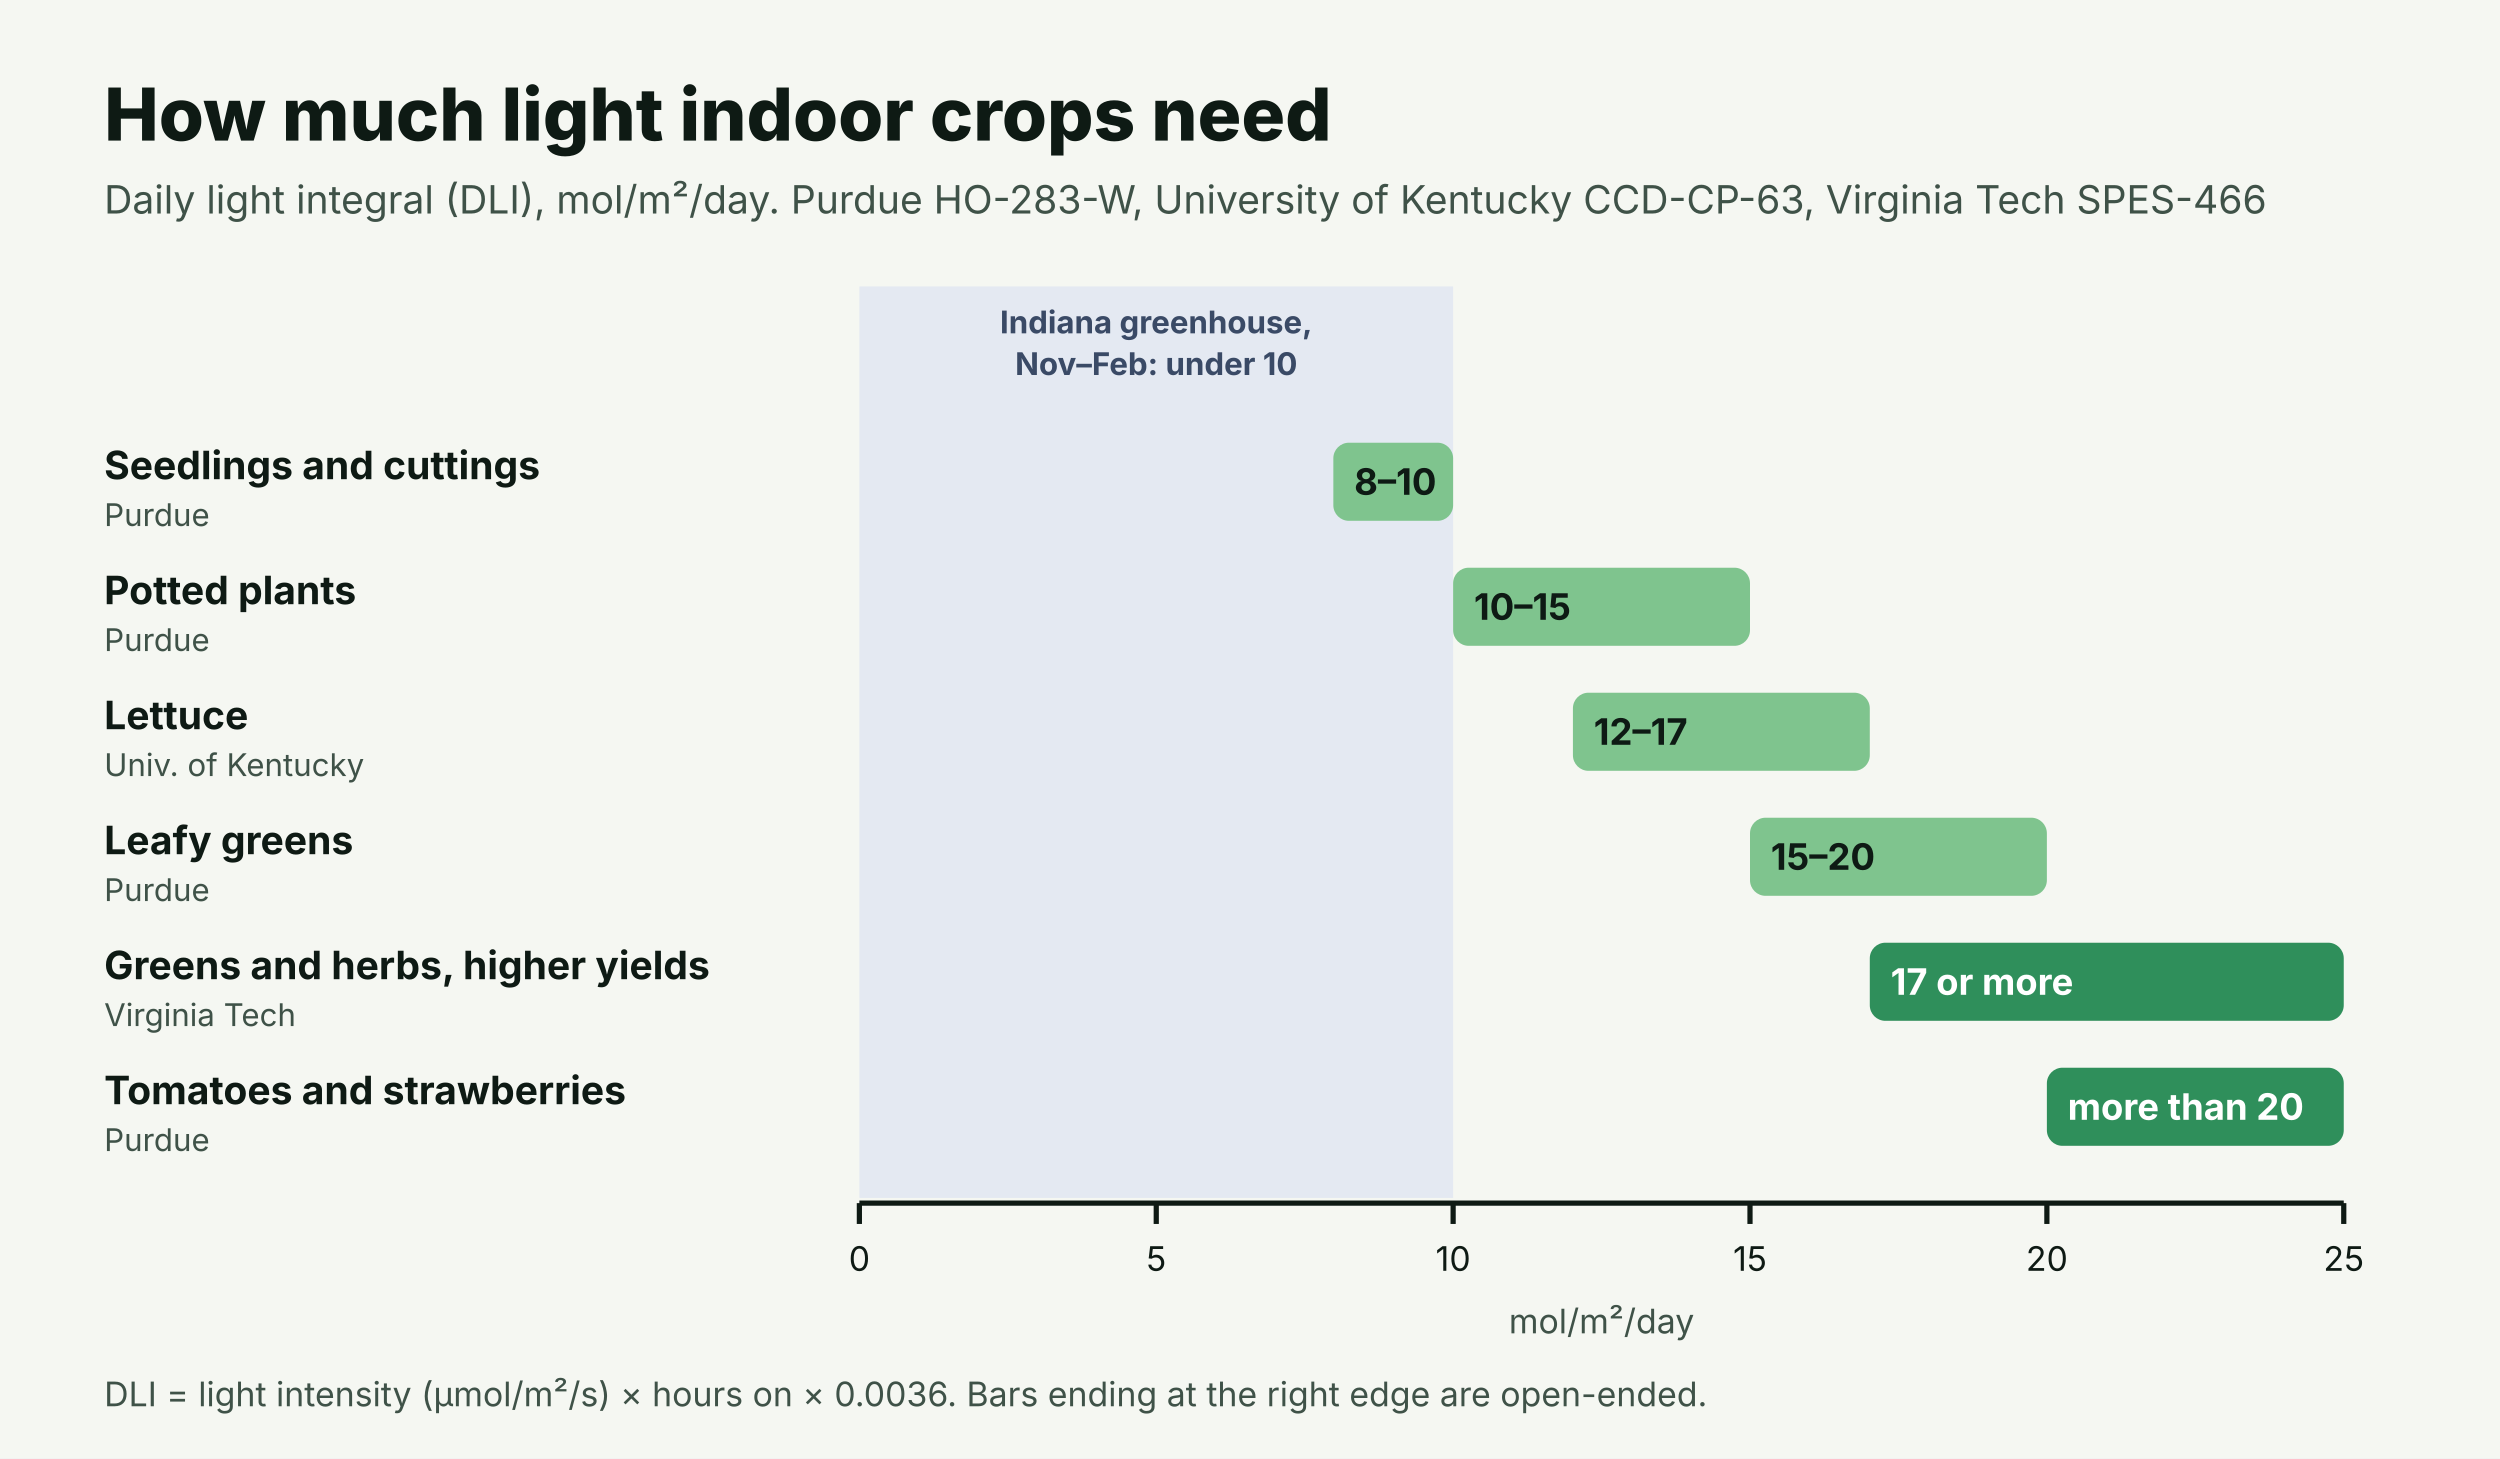
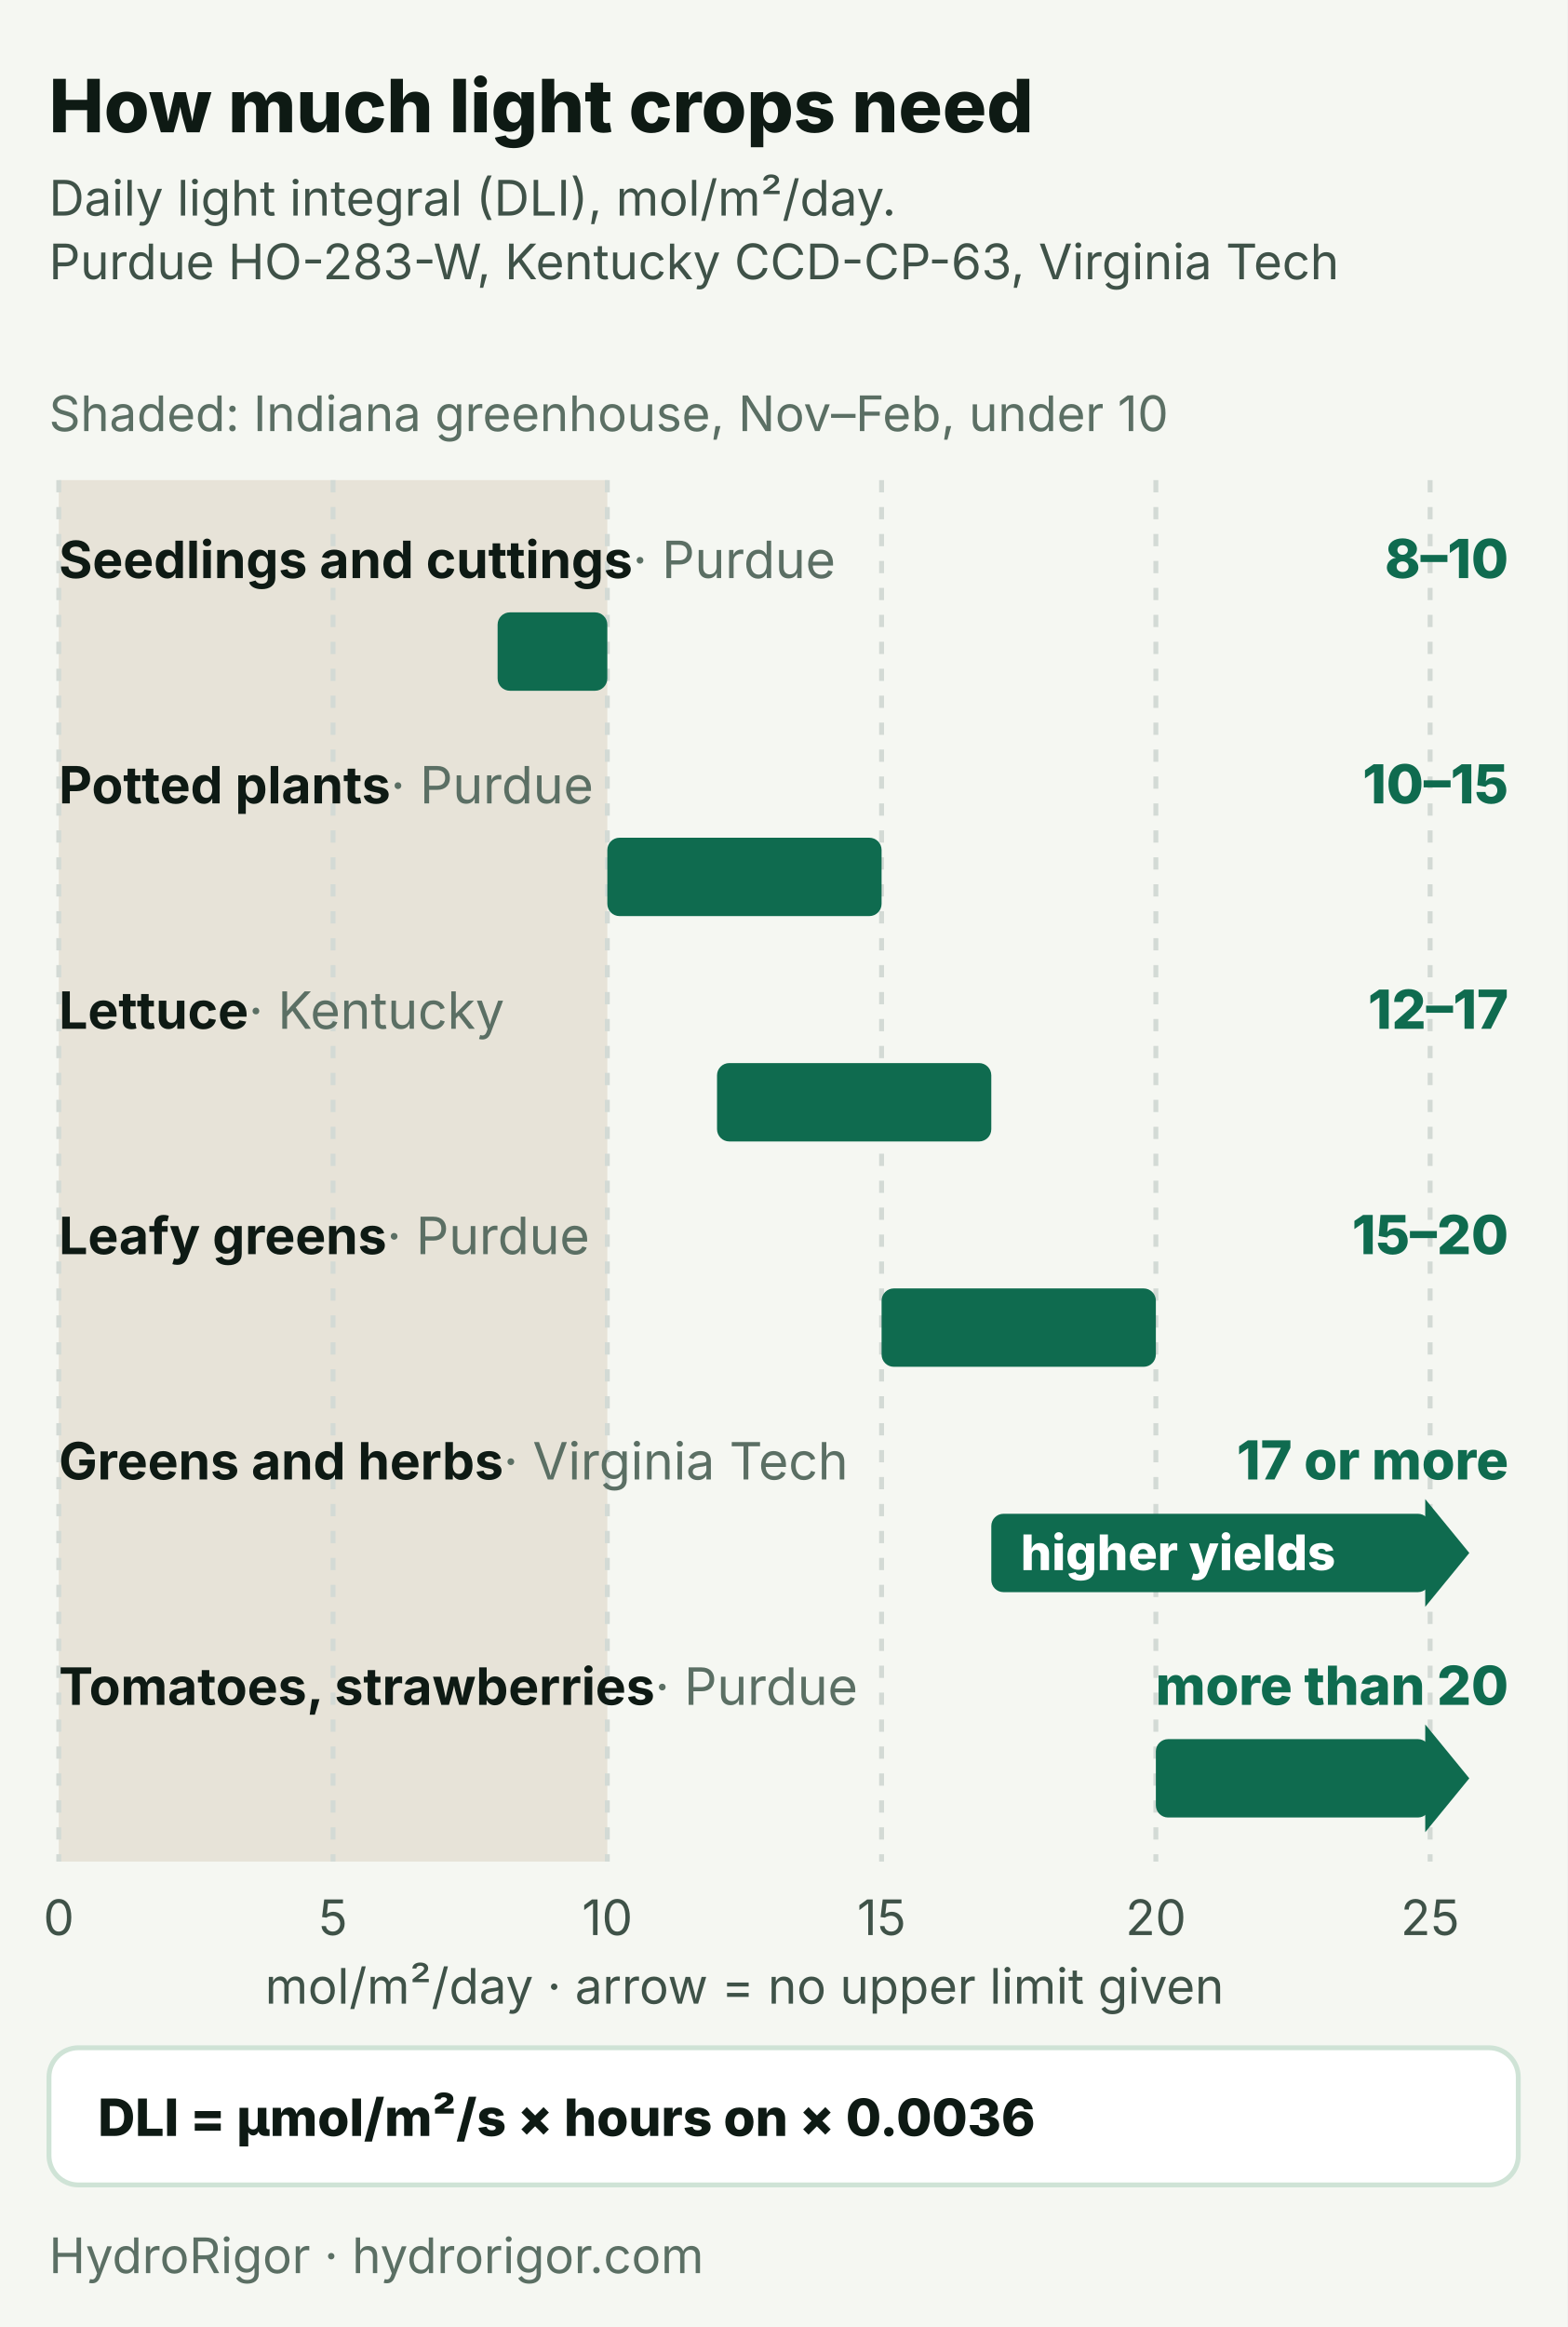
- <svg xmlns="http://www.w3.org/2000/svg" viewBox="0 0 960 560" width="960" height="560" role="img" aria-labelledby="t d">
-   <rect width="960" height="560" fill="#F5F7F2" />
-   <text x="40" y="54" font-family="Plus Jakarta Sans, Inter, Arial, sans-serif" font-size="28" font-weight="800" fill="#0E1A14">How much light indoor crops need</text>
-   <text x="40" y="82" font-family="Inter, Arial, sans-serif" font-size="15" fill="#3F5248">Daily light integral (DLI), mol/m²/day. Purdue HO-283-W, University of Kentucky CCD-CP-63, Virginia Tech SPES-466</text>
+ <svg xmlns="http://www.w3.org/2000/svg" viewBox="0 0 640 950" width="640" height="950" role="img" aria-labelledby="t d">
+   <rect width="640" height="950" fill="#F5F7F2" />
+   <text x="20" y="54" font-family="Plus Jakarta Sans, Inter, Arial, sans-serif" font-size="30" font-weight="800" fill="#0E1A14">How much light crops need</text>
  <g font-family="Inter, Arial, sans-serif">
-     <rect x="330.0" y="110" width="228" height="350" fill="#E4E9F2" />
-     <text x="444" y="128" font-size="12" font-weight="700" fill="#3A4A66" text-anchor="middle">Indiana greenhouse,</text>
-     <text x="444" y="144" font-size="12" font-weight="700" fill="#3A4A66" text-anchor="middle">Nov–Feb: under 10</text>
-     <text x="40" y="184" font-size="15" font-weight="700" fill="#0E1A14">Seedlings and cuttings</text>
-     <text x="40" y="202" font-size="12" fill="#3F5248">Purdue</text>
-     <rect x="512" y="170" width="46" height="30" rx="6" fill="#7FC48E" />
-     <text x="520" y="190" font-size="14" font-weight="700" fill="#0E1A14">8–10</text>
-     <text x="40" y="232" font-size="15" font-weight="700" fill="#0E1A14">Potted plants</text>
-     <text x="40" y="250" font-size="12" fill="#3F5248">Purdue</text>
-     <rect x="558" y="218" width="114" height="30" rx="6" fill="#7FC48E" />
-     <text x="566" y="238" font-size="14" font-weight="700" fill="#0E1A14">10–15</text>
-     <text x="40" y="280" font-size="15" font-weight="700" fill="#0E1A14">Lettuce</text>
-     <text x="40" y="298" font-size="12" fill="#3F5248">Univ. of Kentucky</text>
-     <rect x="604" y="266" width="114" height="30" rx="6" fill="#7FC48E" />
-     <text x="612" y="286" font-size="14" font-weight="700" fill="#0E1A14">12–17</text>
-     <text x="40" y="328" font-size="15" font-weight="700" fill="#0E1A14">Leafy greens</text>
-     <text x="40" y="346" font-size="12" fill="#3F5248">Purdue</text>
-     <rect x="672" y="314" width="114" height="30" rx="6" fill="#7FC48E" />
-     <text x="680" y="334" font-size="14" font-weight="700" fill="#0E1A14">15–20</text>
-     <text x="40" y="376" font-size="15" font-weight="700" fill="#0E1A14">Greens and herbs, higher yields</text>
-     <text x="40" y="394" font-size="12" fill="#3F5248">Virginia Tech</text>
-     <rect x="718" y="362" width="182" height="30" rx="6" fill="#2F8F5B" />
-     <text x="726" y="382" font-size="14" font-weight="700" fill="#FFFFFF">17 or more</text>
-     <text x="40" y="424" font-size="15" font-weight="700" fill="#0E1A14">Tomatoes and strawberries</text>
-     <text x="40" y="442" font-size="12" fill="#3F5248">Purdue</text>
-     <rect x="786" y="410" width="114" height="30" rx="6" fill="#2F8F5B" />
-     <text x="794" y="430" font-size="14" font-weight="700" fill="#FFFFFF">more than 20</text>
-     <path d="M330 462 L900 462" stroke="#0E1A14" stroke-width="2" />
-     <path d="M330 462 L330 470" stroke="#0E1A14" stroke-width="2" />
-     <text x="330" y="488" font-size="13" fill="#0E1A14" text-anchor="middle">0</text>
-     <path d="M444 462 L444 470" stroke="#0E1A14" stroke-width="2" />
-     <text x="444" y="488" font-size="13" fill="#0E1A14" text-anchor="middle">5</text>
-     <path d="M558 462 L558 470" stroke="#0E1A14" stroke-width="2" />
-     <text x="558" y="488" font-size="13" fill="#0E1A14" text-anchor="middle">10</text>
-     <path d="M672 462 L672 470" stroke="#0E1A14" stroke-width="2" />
-     <text x="672" y="488" font-size="13" fill="#0E1A14" text-anchor="middle">15</text>
-     <path d="M786 462 L786 470" stroke="#0E1A14" stroke-width="2" />
-     <text x="786" y="488" font-size="13" fill="#0E1A14" text-anchor="middle">20</text>
-     <path d="M900 462 L900 470" stroke="#0E1A14" stroke-width="2" />
-     <text x="900" y="488" font-size="13" fill="#0E1A14" text-anchor="middle">25</text>
-     <text x="615" y="512" font-size="13" fill="#3F5248" text-anchor="middle">mol/m²/day</text>
-     <text x="40" y="540" font-size="13" fill="#3F5248">DLI = light intensity (µmol/m²/s) × hours on × 0.0036. Bars ending at the right edge are open-ended.</text>
+     <text x="20" y="88" font-size="20" fill="#3F5248">Daily light integral (DLI), mol/m²/day.</text>
+     <text x="20" y="114" font-size="20" fill="#3F5248">Purdue HO-283-W, Kentucky CCD-CP-63, Virginia Tech</text>
+     <rect x="24" y="196" width="224" height="564" fill="#E7E3D8" />
+     <path d="M24 196 L24 760" stroke="#D3DAD5" stroke-width="2" stroke-dasharray="5 6" />
+     <text x="24" y="790" font-size="20" fill="#3F5248" text-anchor="middle">0</text>
+     <path d="M136 196 L136 760" stroke="#D3DAD5" stroke-width="2" stroke-dasharray="5 6" />
+     <text x="136" y="790" font-size="20" fill="#3F5248" text-anchor="middle">5</text>
+     <path d="M248 196 L248 760" stroke="#D3DAD5" stroke-width="2" stroke-dasharray="5 6" />
+     <text x="248" y="790" font-size="20" fill="#3F5248" text-anchor="middle">10</text>
+     <path d="M360 196 L360 760" stroke="#D3DAD5" stroke-width="2" stroke-dasharray="5 6" />
+     <text x="360" y="790" font-size="20" fill="#3F5248" text-anchor="middle">15</text>
+     <path d="M472 196 L472 760" stroke="#D3DAD5" stroke-width="2" stroke-dasharray="5 6" />
+     <text x="472" y="790" font-size="20" fill="#3F5248" text-anchor="middle">20</text>
+     <path d="M584 196 L584 760" stroke="#D3DAD5" stroke-width="2" stroke-dasharray="5 6" />
+     <text x="584" y="790" font-size="20" fill="#3F5248" text-anchor="middle">25</text>
+     <text x="20" y="176" font-size="20" fill="#5B6F64">Shaded: Indiana greenhouse, Nov–Feb, under 10</text>
+     <text x="24" y="236" font-size="21" font-weight="700" fill="#0E1A14">Seedlings and cuttings<tspan font-weight="400" fill="#5B6F64"> · Purdue</tspan>
+     </text>
+     <text x="616" y="236" font-size="22" font-weight="800" fill="#0F6B4F" text-anchor="end">8–10</text>
+     <rect x="203.2" y="250" width="44.8" height="32" rx="5" fill="#0F6B4F" />
+     <text x="24" y="328" font-size="21" font-weight="700" fill="#0E1A14">Potted plants<tspan font-weight="400" fill="#5B6F64"> · Purdue</tspan>
+     </text>
+     <text x="616" y="328" font-size="22" font-weight="800" fill="#0F6B4F" text-anchor="end">10–15</text>
+     <rect x="248.0" y="342" width="112.0" height="32" rx="5" fill="#0F6B4F" />
+     <text x="24" y="420" font-size="21" font-weight="700" fill="#0E1A14">Lettuce<tspan font-weight="400" fill="#5B6F64"> · Kentucky</tspan>
+     </text>
+     <text x="616" y="420" font-size="22" font-weight="800" fill="#0F6B4F" text-anchor="end">12–17</text>
+     <rect x="292.8" y="434" width="112.0" height="32" rx="5" fill="#0F6B4F" />
+     <text x="24" y="512" font-size="21" font-weight="700" fill="#0E1A14">Leafy greens<tspan font-weight="400" fill="#5B6F64"> · Purdue</tspan>
+     </text>
+     <text x="616" y="512" font-size="22" font-weight="800" fill="#0F6B4F" text-anchor="end">15–20</text>
+     <rect x="360.0" y="526" width="112.0" height="32" rx="5" fill="#0F6B4F" />
+     <text x="24" y="604" font-size="21" font-weight="700" fill="#0E1A14">Greens and herbs<tspan font-weight="400" fill="#5B6F64"> · Virginia Tech</tspan>
+     </text>
+     <text x="616" y="604" font-size="22" font-weight="800" fill="#0F6B4F" text-anchor="end">17 or more</text>
+     <rect x="404.8" y="618" width="179.2" height="32" rx="5" fill="#0F6B4F" />
+     <path d="M582.0 612 L600.0 634 L582.0 656 Z" fill="#0F6B4F" />
+     <text x="416.8" y="641" font-size="20" font-weight="800" fill="#FFFFFF">higher yields</text>
+     <text x="24" y="696" font-size="21" font-weight="700" fill="#0E1A14">Tomatoes, strawberries<tspan font-weight="400" fill="#5B6F64"> · Purdue</tspan>
+     </text>
+     <text x="616" y="696" font-size="22" font-weight="800" fill="#0F6B4F" text-anchor="end">more than 20</text>
+     <rect x="472.0" y="710" width="112.0" height="32" rx="5" fill="#0F6B4F" />
+     <path d="M582.0 704 L600.0 726 L582.0 748 Z" fill="#0F6B4F" />
+     <text x="304" y="818" font-size="20" fill="#3F5248" text-anchor="middle">mol/m²/day · arrow = no upper limit given</text>
+     <rect x="20" y="836" width="600" height="56" rx="12" fill="#FFFFFF" stroke="#CFE3D6" stroke-width="2" />
+     <text x="40" y="872" font-size="21" font-weight="800" fill="#0E1A14">DLI = µmol/m²/s × hours on × 0.0036</text>
+     <text x="20" y="928" font-size="20" fill="#5B6F64">HydroRigor · hydrorigor.com</text>
  </g>
</svg>
